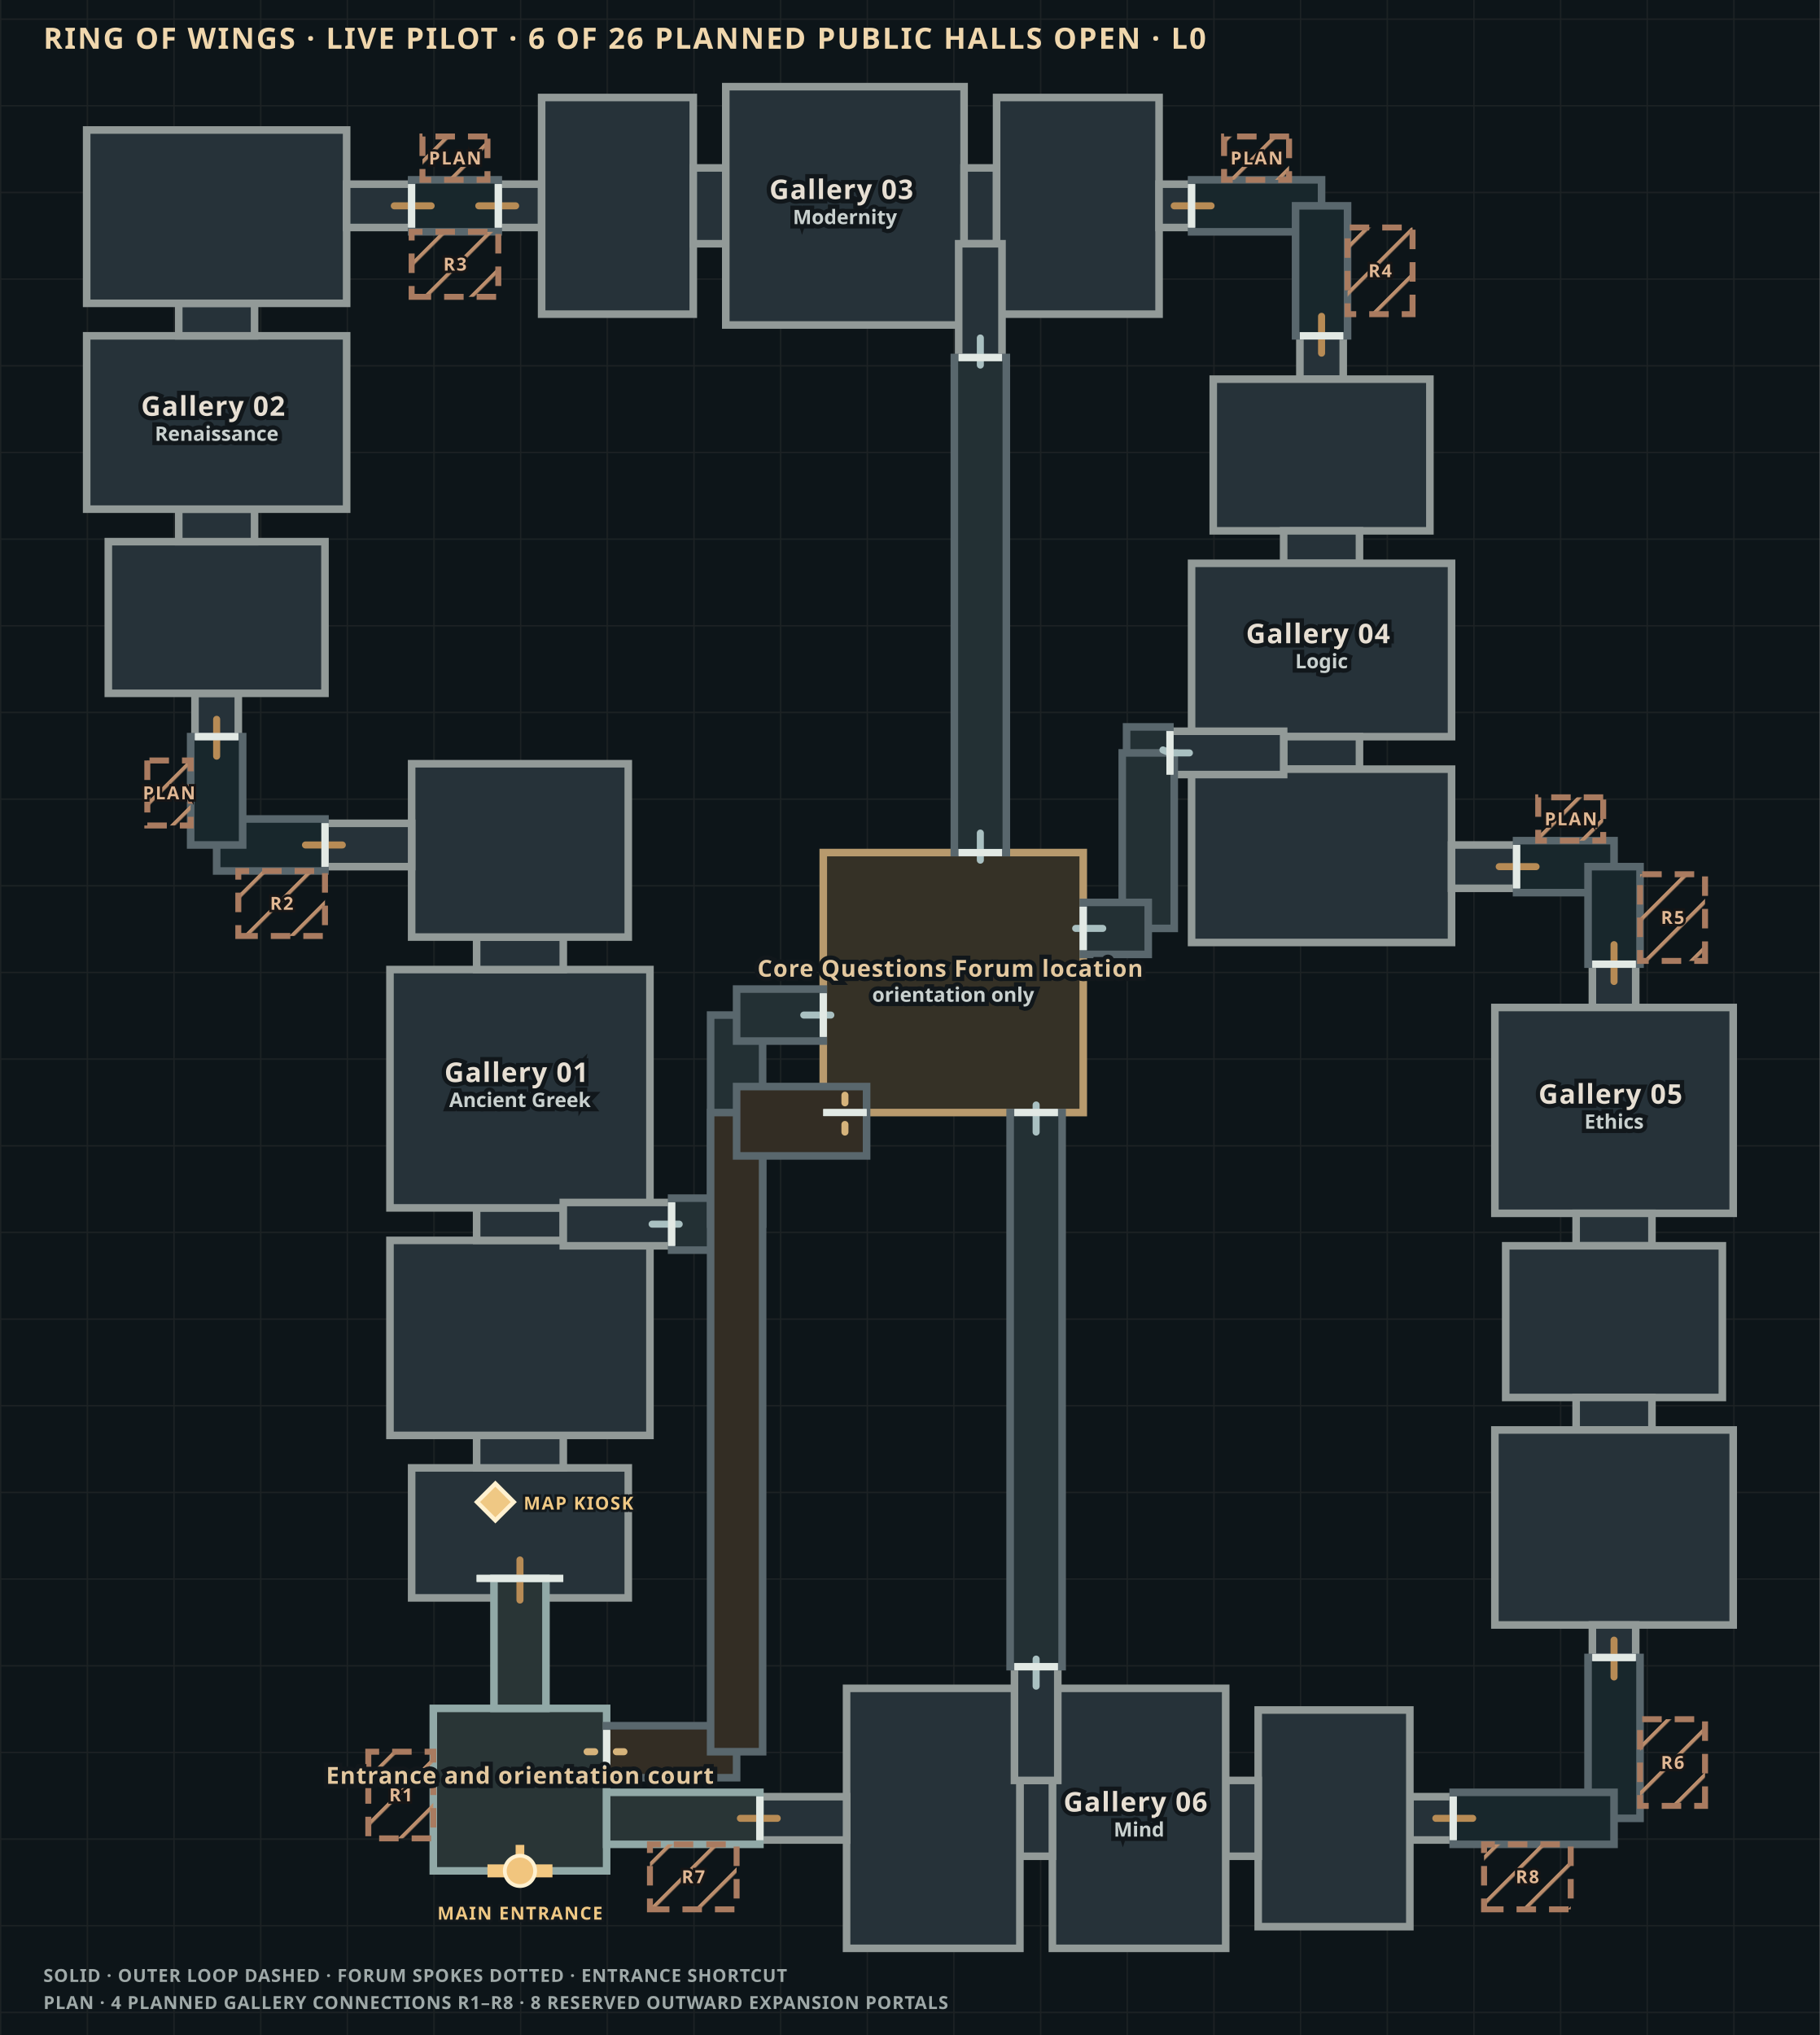
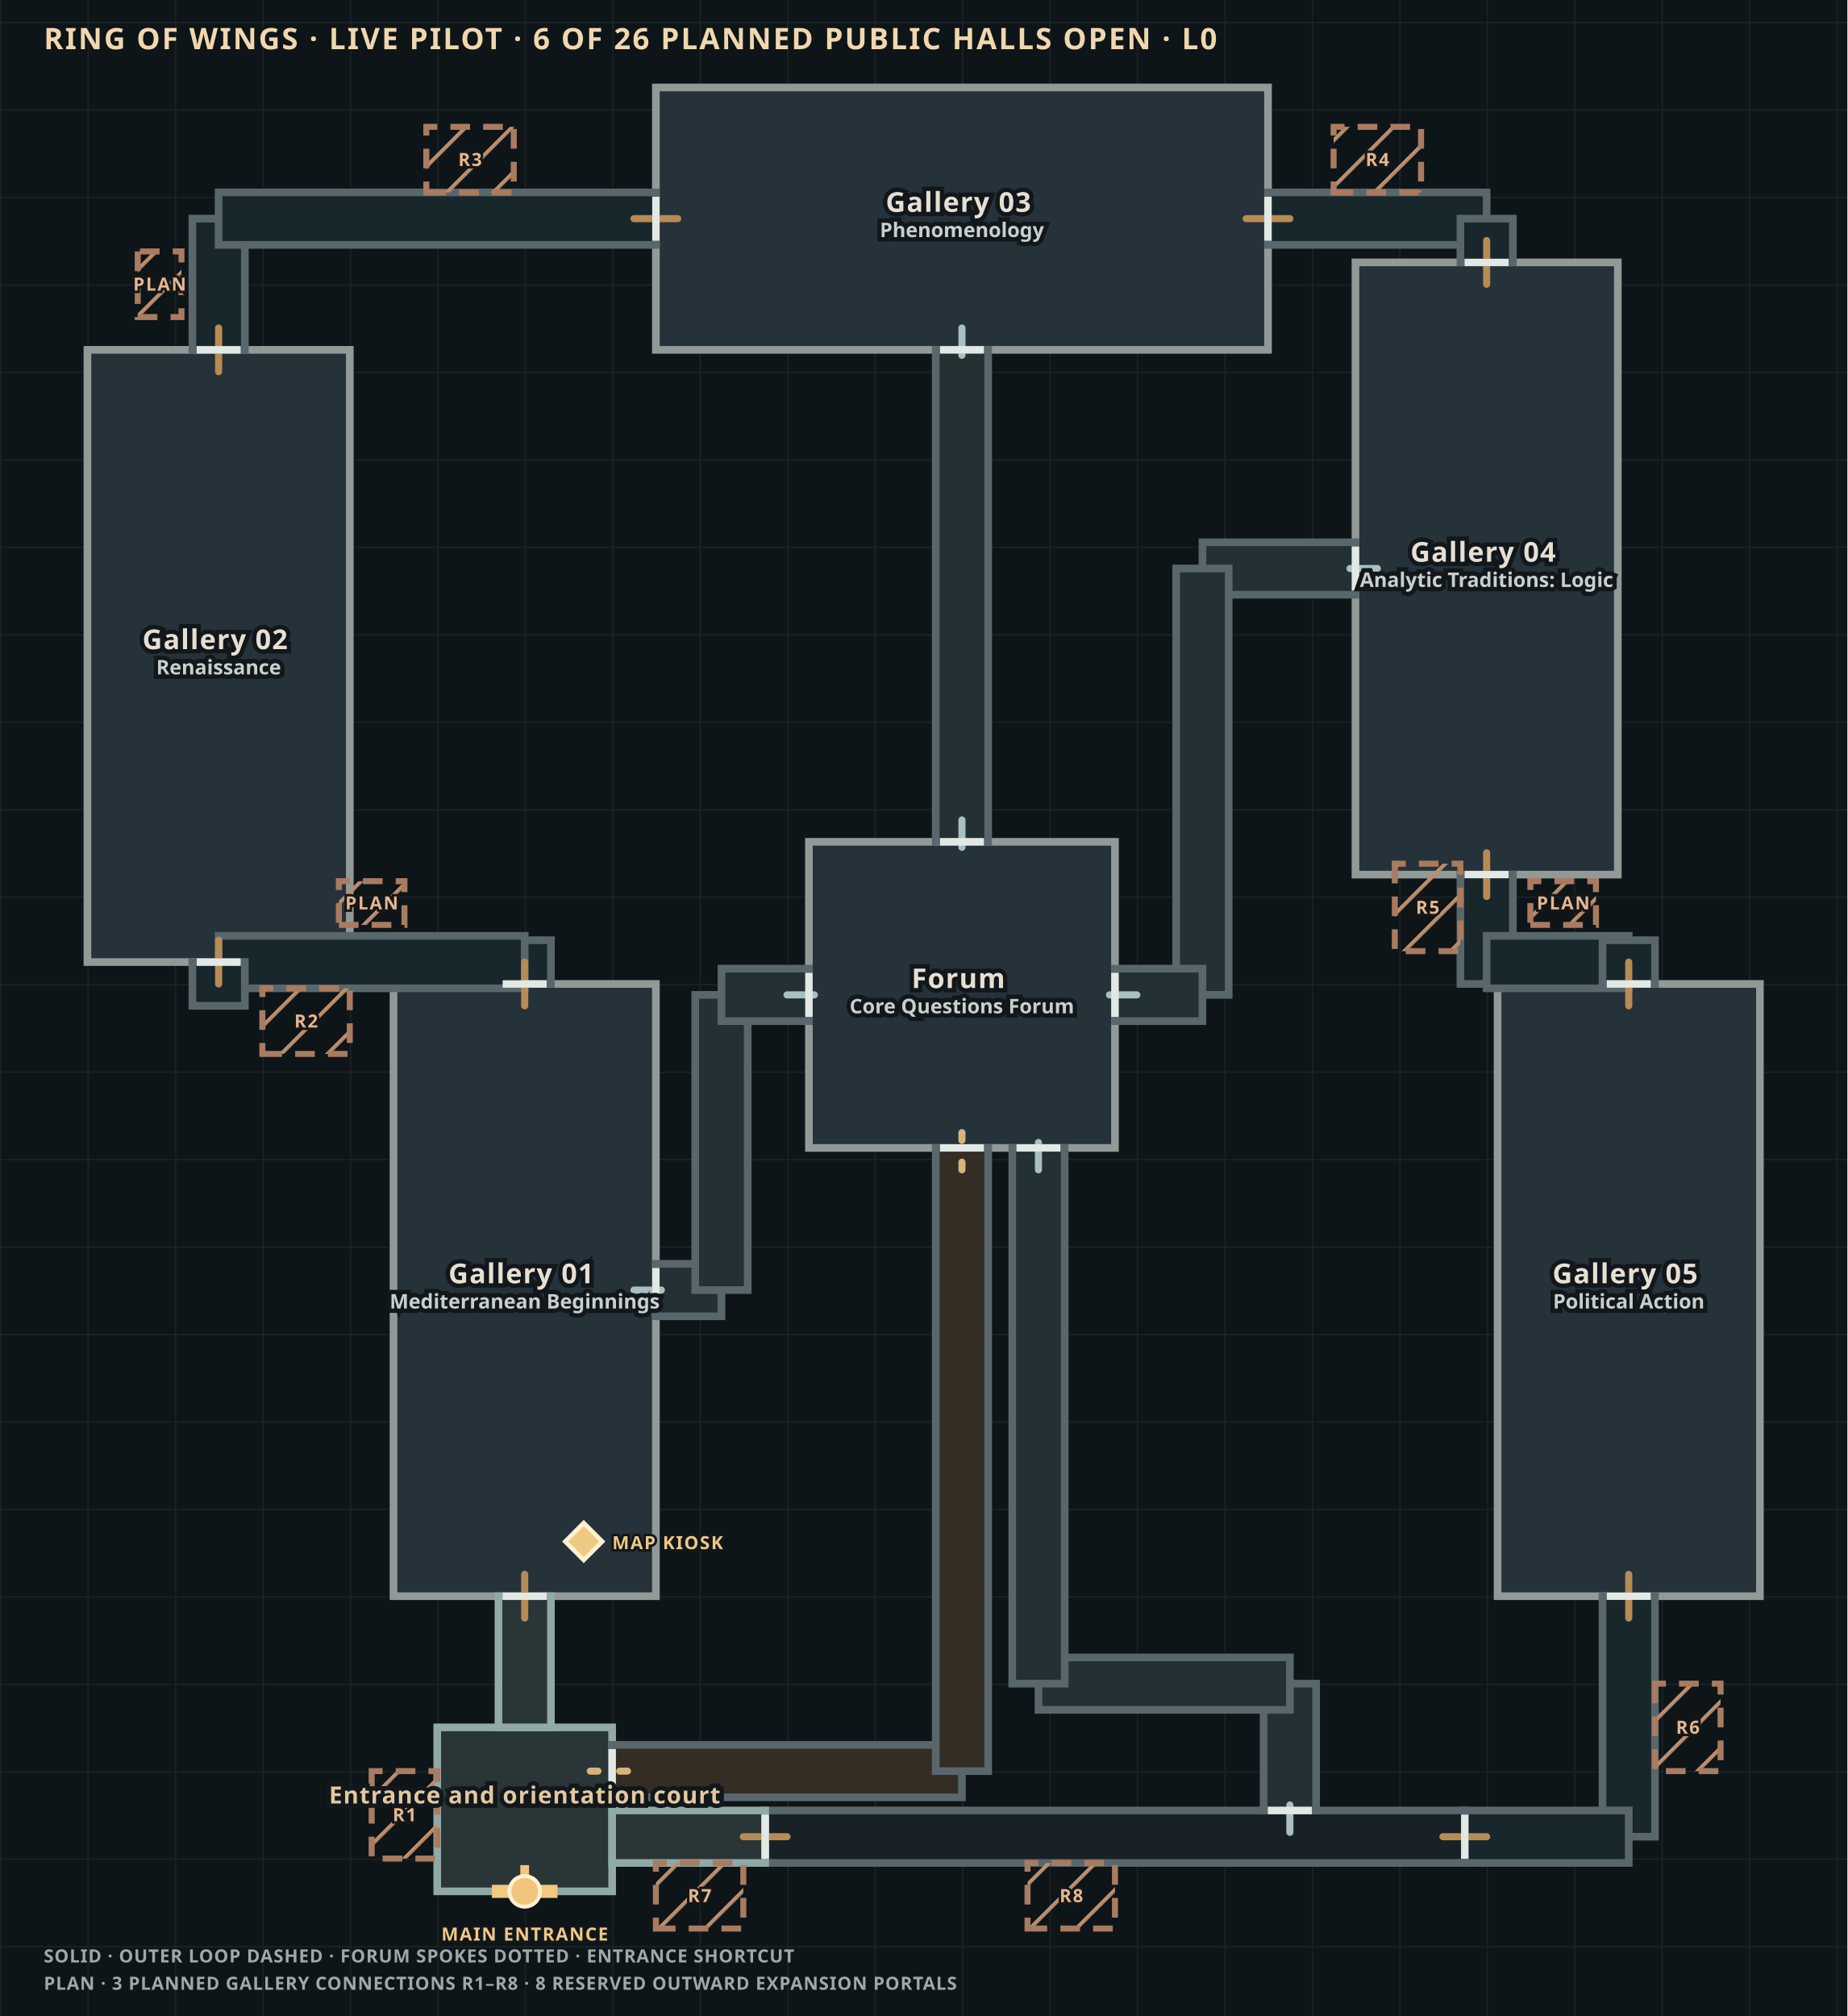
- <svg xmlns="http://www.w3.org/2000/svg" viewBox="-48 -145.7 168 187.85" role="img" aria-labelledby="title description">
+ <svg xmlns="http://www.w3.org/2000/svg" viewBox="-48 -146 169 184.4" role="img" aria-labelledby="title description">
  <defs>
    <pattern id="future-hatch" width="3" height="3" patternUnits="userSpaceOnUse" patternTransform="rotate(45)">
      <line x1="0" y1="0" x2="0" y2="3" stroke="#b98c6b" stroke-width=".7" />
    </pattern>
    <style>
      .background{fill:#0d1519}.grid{stroke:#d7c4a3;stroke-opacity:.08;stroke-width:.25}.node{fill:#172126;stroke:#59676d;stroke-width:.7}.node-hall{fill:#263239;stroke:#929a98}.node-court{fill:#353126;stroke:#b89a6d}.node-entrance{fill:#293536;stroke:#91a9a7}.role-outer-loop-link{fill:#18272c}.role-forum-spoke{fill:#233034}.role-shortcut{fill:#332d24}.edge{fill:none;stroke:#b78b55;stroke-width:.65;stroke-linecap:round;stroke-linejoin:round}.edge-forum-spoke{stroke:#a9c0c1;stroke-dasharray:2.5 2}.edge-shortcut{stroke:#d6b37b;stroke-dasharray:.7 2}.door{stroke:#e2e9e4;stroke-width:.65}.main-door{stroke:#f3c881;stroke-width:1.2}.reservation{fill:url(#future-hatch);stroke:#a97b60;stroke-width:.55;stroke-dasharray:1.8 1.2}.reservation-label{fill:#e1b894;font:700 1.65px system-ui,sans-serif;letter-spacing:.08em;text-anchor:middle;dominant-baseline:middle;paint-order:stroke;stroke:#171515;stroke-width:.45}.label{fill:#e7dfd3;font:700 2.5px system-ui,sans-serif;letter-spacing:.04em;text-anchor:middle;paint-order:stroke;stroke:#11171b;stroke-width:.8}.label-detail{fill:#c8d0ce;font-size:1.85px;letter-spacing:0}.label-court,.label-entrance{fill:#e3c89f;font-size:2.15px}.title{fill:#f0d7ad;font:700 2.7px system-ui,sans-serif;letter-spacing:.06em}.caption{fill:#9fa9a8;font:600 1.65px system-ui,sans-serif;letter-spacing:.04em}.entrance-line{stroke:#f1c57e;stroke-width:.8}.entrance-dot{fill:#f1c57e;stroke:#fff1d0;stroke-width:.35}.kiosk{fill:#efc884;stroke:#fff1d0;stroke-width:.4}.marker-label{fill:#efc884;font:700 1.65px system-ui,sans-serif;letter-spacing:.07em;paint-order:stroke;stroke:#11171b;stroke-width:.45}
    </style>
    <pattern id="minor-grid" width="8" height="8" patternUnits="userSpaceOnUse">
      <path class="grid" d="M 8 0 L 0 0 0 8" fill="none" />
    </pattern>
  </defs>
-   <rect class="background" x="-48" y="-145.7" width="168" height="187.85" />
-   <rect fill="url(#minor-grid)" x="-48" y="-145.7" width="168" height="187.85" />
-   <text class="title" x="-44" y="-141.2">RING OF WINGS · LIVE PILOT · 6 OF 26 PLANNED PUBLIC HALLS OPEN · L0</text>
+   <rect class="background" x="-48" y="-146" width="169" height="184.4" />
+   <rect fill="url(#minor-grid)" x="-48" y="-146" width="169" height="184.4" />
+   <text class="title" x="-44" y="-141.5">RING OF WINGS · LIVE PILOT · 6 OF 26 PLANNED PUBLIC HALLS OPEN · L0</text>
  <g aria-label="Physical footprints">
-     <polygon class="node node-hall role-public-entrance" data-node="hall:ancient-greek" points="10,-10.2 -10,-10.2 -10,1.8 10,1.8" />
-     <polygon class="node node-hall role-public-entrance" data-node="hall:ancient-greek" points="4,-13.2 -4,-13.2 -4,-10.2 4,-10.2" />
-     <polygon class="node node-hall role-public-entrance" data-node="hall:ancient-greek" points="12,-31.2 -12,-31.2 -12,-13.2 12,-13.2" />
-     <polygon class="node node-hall role-public-entrance" data-node="hall:ancient-greek" points="4,-34.2 -4,-34.2 -4,-31.2 4,-31.2" />
-     <polygon class="node node-hall role-public-entrance" data-node="hall:ancient-greek" points="12,-56.2 -12,-56.2 -12,-34.2 12,-34.2" />
-     <polygon class="node node-hall role-public-entrance" data-node="hall:ancient-greek" points="4,-59.2 -4,-59.2 -4,-56.2 4,-56.2" />
-     <polygon class="node node-hall role-public-entrance" data-node="hall:ancient-greek" points="10,-75.2 -10,-75.2 -10,-59.2 10,-59.2" />
-     <polygon class="node node-hall role-public-entrance" data-node="hall:ancient-greek" points="-10,-69.7 -18,-69.7 -18,-65.7 -10,-65.7" />
-     <polygon class="node node-hall role-public-entrance" data-node="hall:ancient-greek" points="14,-34.7 4,-34.7 4,-30.7 14,-30.7" />
-     <polygon class="node node-hall role-outer-shell" data-node="hall:renaissance-reason-revolution" points="-26,-81.7 -30,-81.7 -30,-77.7 -26,-77.7" />
-     <polygon class="node node-hall role-outer-shell" data-node="hall:renaissance-reason-revolution" points="-18,-95.7 -38,-95.7 -38,-81.7 -18,-81.7" />
-     <polygon class="node node-hall role-outer-shell" data-node="hall:renaissance-reason-revolution" points="-24.5,-98.7 -31.5,-98.7 -31.5,-95.7 -24.5,-95.7" />
-     <polygon class="node node-hall role-outer-shell" data-node="hall:renaissance-reason-revolution" points="-16,-114.7 -40,-114.7 -40,-98.7 -16,-98.7" />
-     <polygon class="node node-hall role-outer-shell" data-node="hall:renaissance-reason-revolution" points="-24.5,-117.7 -31.5,-117.7 -31.5,-114.7 -24.5,-114.7" />
-     <polygon class="node node-hall role-outer-shell" data-node="hall:renaissance-reason-revolution" points="-16,-133.7 -40,-133.7 -40,-117.7 -16,-117.7" />
-     <polygon class="node node-hall role-outer-shell" data-node="hall:renaissance-reason-revolution" points="-10,-128.7 -16,-128.7 -16,-124.7 -10,-124.7" />
-     <polygon class="node node-hall role-outer-shell" data-node="hall:modernity-freedom-critique" points="2,-124.7 2,-128.7 -2,-128.7 -2,-124.7" />
-     <polygon class="node node-hall role-outer-shell" data-node="hall:modernity-freedom-critique" points="16,-116.7 16,-136.7 2,-136.7 2,-116.7" />
-     <polygon class="node node-hall role-outer-shell" data-node="hall:modernity-freedom-critique" points="19,-123.2 19,-130.2 16,-130.2 16,-123.2" />
-     <polygon class="node node-hall role-outer-shell" data-node="hall:modernity-freedom-critique" points="41,-115.7 41,-137.7 19,-137.7 19,-115.7" />
-     <polygon class="node node-hall role-outer-shell" data-node="hall:modernity-freedom-critique" points="44,-123.2 44,-130.2 41,-130.2 41,-123.2" />
-     <polygon class="node node-hall role-outer-shell" data-node="hall:modernity-freedom-critique" points="59,-116.7 59,-136.7 44,-136.7 44,-116.7" />
-     <polygon class="node node-hall role-outer-shell" data-node="hall:modernity-freedom-critique" points="62,-124.7 62,-128.7 59,-128.7 59,-124.7" />
-     <polygon class="node node-hall role-outer-shell" data-node="hall:modernity-freedom-critique" points="44.5,-112.7 44.5,-123.2 40.5,-123.2 40.5,-112.7" />
-     <polygon class="node node-hall role-outer-shell" data-node="hall:logic-language-science" points="72,-110.7 76,-110.7 76,-114.7 72,-114.7" />
-     <polygon class="node node-hall role-outer-shell" data-node="hall:logic-language-science" points="64,-96.7 84,-96.7 84,-110.7 64,-110.7" />
-     <polygon class="node node-hall role-outer-shell" data-node="hall:logic-language-science" points="70.5,-93.7 77.5,-93.7 77.5,-96.7 70.5,-96.7" />
-     <polygon class="node node-hall role-outer-shell" data-node="hall:logic-language-science" points="62,-77.7 86,-77.7 86,-93.7 62,-93.7" />
-     <polygon class="node node-hall role-outer-shell" data-node="hall:logic-language-science" points="70.5,-74.7 77.5,-74.7 77.5,-77.7 70.5,-77.7" />
-     <polygon class="node node-hall role-outer-shell" data-node="hall:logic-language-science" points="62,-58.7 86,-58.7 86,-74.7 62,-74.7" />
-     <polygon class="node node-hall role-outer-shell" data-node="hall:logic-language-science" points="86,-63.7 92,-63.7 92,-67.7 86,-67.7" />
-     <polygon class="node node-hall role-outer-shell" data-node="hall:logic-language-science" points="60,-74.2 70.5,-74.2 70.5,-78.2 60,-78.2" />
-     <polygon class="node node-hall role-outer-shell" data-node="hall:ethics-justice-political-life" points="99,-52.7 103,-52.7 103,-56.7 99,-56.7" />
-     <polygon class="node node-hall role-outer-shell" data-node="hall:ethics-justice-political-life" points="90,-33.7 112,-33.7 112,-52.7 90,-52.7" />
-     <polygon class="node node-hall role-outer-shell" data-node="hall:ethics-justice-political-life" points="97.5,-30.7 104.5,-30.7 104.5,-33.7 97.5,-33.7" />
-     <polygon class="node node-hall role-outer-shell" data-node="hall:ethics-justice-political-life" points="91,-16.7 111,-16.7 111,-30.7 91,-30.7" />
-     <polygon class="node node-hall role-outer-shell" data-node="hall:ethics-justice-political-life" points="97.5,-13.7 104.5,-13.7 104.5,-16.7 97.5,-16.7" />
-     <polygon class="node node-hall role-outer-shell" data-node="hall:ethics-justice-political-life" points="90,4.3 112,4.3 112,-13.7 90,-13.7" />
-     <polygon class="node node-hall role-outer-shell" data-node="hall:ethics-justice-political-life" points="99,7.3 103,7.3 103,4.3 99,4.3" />
-     <polygon class="node node-hall role-outer-shell" data-node="hall:mind-consciousness-self" points="82.15,20.15 82.15,24.15 86.15,24.15 86.15,20.15" />
-     <polygon class="node node-hall role-outer-shell" data-node="hall:mind-consciousness-self" points="68.15,12.15 68.15,32.15 82.15,32.15 82.15,12.15" />
-     <polygon class="node node-hall role-outer-shell" data-node="hall:mind-consciousness-self" points="65.15,18.65 65.15,25.65 68.15,25.65 68.15,18.65" />
-     <polygon class="node node-hall role-outer-shell" data-node="hall:mind-consciousness-self" points="49.15,10.15 49.15,34.15 65.15,34.15 65.15,10.15" />
-     <polygon class="node node-hall role-outer-shell" data-node="hall:mind-consciousness-self" points="46.15,18.65 46.15,25.65 49.15,25.65 49.15,18.65" />
-     <polygon class="node node-hall role-outer-shell" data-node="hall:mind-consciousness-self" points="30.15,10.15 30.15,34.15 46.15,34.15 46.15,10.15" />
-     <polygon class="node node-hall role-outer-shell" data-node="hall:mind-consciousness-self" points="45.65,8.15 45.65,18.65 49.65,18.65 49.65,8.15" />
-     <polygon class="node node-hall role-outer-shell" data-node="hall:mind-consciousness-self" points="22.15,20.15 22.15,24.15 30.15,24.15 30.15,20.15" />
-     <polygon class="node node-corridor role-outer-loop-link" data-node="corridor:outer-01-ancient-renaissance" points="-28,-65.3 -18,-65.3 -18,-70.1 -28,-70.1" />
-     <polygon class="node node-corridor role-outer-loop-link" data-node="corridor:outer-01-ancient-renaissance" points="-30.4,-67.7 -25.6,-67.7 -25.6,-77.7 -30.4,-77.7" />
-     <polygon class="node node-corridor role-outer-loop-link" data-node="corridor:outer-02-renaissance-modernity" points="-10,-124.3 -2,-124.3 -2,-129.1 -10,-129.1" />
-     <polygon class="node node-corridor role-outer-loop-link" data-node="corridor:outer-03-modernity-logic" points="62,-124.3 74,-124.3 74,-129.1 62,-129.1" />
-     <polygon class="node node-corridor role-outer-loop-link" data-node="corridor:outer-03-modernity-logic" points="71.6,-114.7 76.4,-114.7 76.4,-126.7 71.6,-126.7" />
-     <polygon class="node node-corridor role-outer-loop-link" data-node="corridor:outer-04-logic-ethics" points="92,-63.3 101,-63.3 101,-68.1 92,-68.1" />
-     <polygon class="node node-corridor role-outer-loop-link" data-node="corridor:outer-04-logic-ethics" points="98.6,-56.7 103.4,-56.7 103.4,-65.7 98.6,-65.7" />
-     <polygon class="node node-corridor role-outer-loop-link" data-node="corridor:outer-05-ethics-mind" points="98.6,22.15 103.4,22.15 103.4,7.3 98.6,7.3" />
-     <polygon class="node node-corridor role-outer-loop-link" data-node="corridor:outer-05-ethics-mind" points="86.15,24.55 101,24.55 101,19.75 86.15,19.75" />
+     <polygon class="node node-hall role-outer-hall" data-node="hall:mediterranean-beginnings-classical" points="-12,0 12,0 12,-56 -12,-56" />
+     <polygon class="node node-hall role-outer-hall" data-node="hall:renaissance-humanism-new-method" points="-40,-58 -16,-58 -16,-114 -40,-114" />
+     <polygon class="node node-hall role-outer-hall" data-node="hall:phenomenology-existence-embodiment" points="68,-114 68,-138 12,-138 12,-114" />
+     <polygon class="node node-hall role-outer-hall" data-node="hall:analytic-traditions" points="100,-122 76,-122 76,-66 100,-66" />
+     <polygon class="node node-hall role-outer-hall" data-node="hall:justice-democratic-reason" points="113,-56 89,-56 89,0 113,0" />
+     <polygon class="node node-hall role-forum-hall" data-node="place:core-questions-forum" points="26,-41 54,-41 54,-69 26,-69" />
+     <polygon class="node node-corridor role-outer-loop-link" data-node="corridor:outer-01-mediterranean-renaissance" points="-2.4,-56 2.4,-56 2.4,-60 -2.4,-60" />
+     <polygon class="node node-corridor role-outer-loop-link" data-node="corridor:outer-01-mediterranean-renaissance" points="-28,-55.6 0,-55.6 0,-60.4 -28,-60.4" />
+     <polygon class="node node-corridor role-outer-loop-link" data-node="corridor:outer-01-mediterranean-renaissance" points="-30.4,-54 -25.6,-54 -25.6,-58 -30.4,-58" />
+     <polygon class="node node-corridor role-outer-loop-link" data-node="corridor:outer-02-renaissance-phenomenology" points="-30.4,-114 -25.6,-114 -25.6,-126 -30.4,-126" />
+     <polygon class="node node-corridor role-outer-loop-link" data-node="corridor:outer-02-renaissance-phenomenology" points="-28,-123.6 12,-123.6 12,-128.4 -28,-128.4" />
+     <polygon class="node node-corridor role-outer-loop-link" data-node="corridor:outer-03-phenomenology-analytic" points="68,-123.6 88,-123.6 88,-128.4 68,-128.4" />
+     <polygon class="node node-corridor role-outer-loop-link" data-node="corridor:outer-03-phenomenology-analytic" points="85.6,-122 90.4,-122 90.4,-126 85.6,-126" />
+     <polygon class="node node-corridor role-outer-loop-link" data-node="corridor:outer-04-analytic-justice" points="85.6,-56 90.4,-56 90.4,-66 85.6,-66" />
+     <polygon class="node node-corridor role-outer-loop-link" data-node="corridor:outer-04-analytic-justice" points="88,-55.6 101,-55.6 101,-60.4 88,-60.4" />
+     <polygon class="node node-corridor role-outer-loop-link" data-node="corridor:outer-04-analytic-justice" points="98.6,-56 103.4,-56 103.4,-60 98.6,-60" />
+     <polygon class="node node-corridor role-outer-loop-link" data-node="corridor:outer-05-justice-return" points="98.6,22 103.4,22 103.4,0 98.6,0" />
+     <polygon class="node node-corridor role-outer-loop-link" data-node="corridor:outer-05-justice-return" points="86,24.4 101,24.4 101,19.6 86,19.6" />
+     <polygon class="node node-corridor role-south-return-sleeve" data-node="place:south-return-sleeve" points="22,24.4 86,24.4 86,19.6 22,19.6" />
    <polygon class="node node-entrance role-public-entrance" data-node="place:entrance-orientation" points="-8,27 8,27 8,12 -8,12" />
-     <polygon class="node node-entrance role-public-entrance" data-node="place:entrance-orientation" points="8,24.55 22.15,24.55 22.15,19.75 8,19.75" />
+     <polygon class="node node-entrance role-public-entrance" data-node="place:entrance-orientation" points="8,24.4 22,24.4 22,19.6 8,19.6" />
    <polygon class="node node-entrance role-public-entrance" data-node="place:entrance-orientation" points="-2.4,12 2.4,12 2.4,0 -2.4,0" />
-     <polygon class="node node-court role-forum-location" data-node="place:forum-circulation-court" points="28,-43 52,-43 52,-67 28,-67" />
-     <polygon class="node node-corridor role-forum-spoke" data-node="corridor:spoke-west" points="14,-30.3 20,-30.3 20,-35.1 14,-35.1" />
-     <polygon class="node node-corridor role-forum-spoke" data-node="corridor:spoke-west" points="17.6,-32.7 22.4,-32.7 22.4,-52 17.6,-52" />
-     <polygon class="node node-corridor role-forum-spoke" data-node="corridor:spoke-west" points="20,-49.6 28,-49.6 28,-54.4 20,-54.4" />
-     <polygon class="node node-corridor role-forum-spoke" data-node="corridor:spoke-north" points="40.1,-67 44.9,-67 44.9,-112.7 40.1,-112.7" />
-     <polygon class="node node-corridor role-forum-spoke" data-node="corridor:spoke-east" points="56,-73.8 60,-73.8 60,-78.6 56,-78.6" />
-     <polygon class="node node-corridor role-forum-spoke" data-node="corridor:spoke-east" points="55.6,-60 60.4,-60 60.4,-76.2 55.6,-76.2" />
-     <polygon class="node node-corridor role-forum-spoke" data-node="corridor:spoke-east" points="52,-57.6 58,-57.6 58,-62.4 52,-62.4" />
-     <polygon class="node node-corridor role-forum-spoke" data-node="corridor:spoke-south" points="45.25,8.15 50.05,8.15 50.05,-43 45.25,-43" />
-     <polygon class="node node-corridor role-shortcut" data-node="corridor:entrance-forum-shortcut" points="8,18.4 20,18.4 20,13.6 8,13.6" />
-     <polygon class="node node-corridor role-shortcut" data-node="corridor:entrance-forum-shortcut" points="17.6,16 22.4,16 22.4,-43 17.6,-43" />
-     <polygon class="node node-corridor role-shortcut" data-node="corridor:entrance-forum-shortcut" points="20,-39 32,-39 32,-45.4 20,-45.4" />
+     <polygon class="node node-corridor role-forum-spoke" data-node="corridor:spoke-west" points="12,-25.6 18,-25.6 18,-30.4 12,-30.4" />
+     <polygon class="node node-corridor role-forum-spoke" data-node="corridor:spoke-west" points="15.6,-28 20.4,-28 20.4,-55 15.6,-55" />
+     <polygon class="node node-corridor role-forum-spoke" data-node="corridor:spoke-west" points="18,-52.6 26,-52.6 26,-57.4 18,-57.4" />
+     <polygon class="node node-corridor role-forum-spoke" data-node="corridor:spoke-north" points="37.6,-69 42.4,-69 42.4,-114 37.6,-114" />
+     <polygon class="node node-corridor role-forum-spoke" data-node="corridor:spoke-east" points="62,-91.6 76,-91.6 76,-96.4 62,-96.4" />
+     <polygon class="node node-corridor role-forum-spoke" data-node="corridor:spoke-east" points="59.6,-55 64.4,-55 64.4,-94 59.6,-94" />
+     <polygon class="node node-corridor role-forum-spoke" data-node="corridor:spoke-east" points="54,-52.6 62,-52.6 62,-57.4 54,-57.4" />
+     <polygon class="node node-corridor role-forum-spoke" data-node="corridor:spoke-south" points="67.6,19.6 72.4,19.6 72.4,8 67.6,8" />
+     <polygon class="node node-corridor role-forum-spoke" data-node="corridor:spoke-south" points="47,10.4 70,10.4 70,5.6 47,5.6" />
+     <polygon class="node node-corridor role-forum-spoke" data-node="corridor:spoke-south" points="44.6,8 49.4,8 49.4,-41 44.6,-41" />
+     <polygon class="node node-corridor role-shortcut" data-node="corridor:entrance-forum-shortcut" points="8,18.4 40,18.4 40,13.6 8,13.6" />
+     <polygon class="node node-corridor role-shortcut" data-node="corridor:entrance-forum-shortcut" points="37.6,16 42.4,16 42.4,-41 37.6,-41" />
  </g>
  <g aria-label="Walkable connections">
-     <polyline class="edge edge-outer-loop" data-connection="conn:ancient-outer-01" points="-16.4,-67.7 -18,-67.7 -19.8,-67.7" />
-     <polyline class="edge edge-outer-loop" data-connection="conn:outer-01-renaissance" points="-28,-75.9 -28,-77.7 -28,-79.3" />
-     <polyline class="edge edge-outer-loop" data-connection="conn:renaissance-outer-02" points="-11.6,-126.7 -10,-126.7 -8.2,-126.7" />
-     <polyline class="edge edge-outer-loop" data-connection="conn:outer-02-modernity" points="-3.8,-126.7 -2,-126.7 -0.4,-126.7" />
-     <polyline class="edge edge-outer-loop" data-connection="conn:modernity-outer-03" points="60.4,-126.7 62,-126.7 63.8,-126.7" />
-     <polyline class="edge edge-outer-loop" data-connection="conn:outer-03-logic" points="74,-116.5 74,-114.7 74,-113.1" />
-     <polyline class="edge edge-outer-loop" data-connection="conn:logic-outer-04" points="90.4,-65.7 92,-65.7 93.8,-65.7" />
-     <polyline class="edge edge-outer-loop" data-connection="conn:outer-04-ethics" points="101,-58.5 101,-56.7 101,-55.1" />
-     <polyline class="edge edge-outer-loop" data-connection="conn:ethics-outer-05" points="101,5.7 101,7.3 101,9.1" />
-     <polyline class="edge edge-outer-loop" data-connection="conn:outer-05-mind" points="87.95,22.15 86.15,22.15 84.55,22.15" />
-     <polyline class="edge edge-outer-loop" data-connection="conn:mind-entrance" points="23.75,22.15 22.15,22.15 20.35,22.15" />
-     <polyline class="edge edge-outer-loop" data-connection="conn:entrance-ancient" points="0,2 0,0 0,-1.7" />
-     <polyline class="edge edge-forum-spoke" data-connection="conn:ancient-spoke-west" points="12.2,-32.7 14,-32.7 15.8,-32.7" />
-     <polyline class="edge edge-forum-spoke" data-connection="conn:spoke-west-court" points="26.2,-52 28,-52 30,-52" />
-     <polyline class="edge edge-forum-spoke" data-connection="conn:modernity-spoke-north" points="42.5,-114.5 42.5,-112.7 42.5,-110.9" />
-     <polyline class="edge edge-forum-spoke" data-connection="conn:spoke-north-court" points="42.5,-68.8 42.5,-67 42.5,-65" />
-     <polyline class="edge edge-forum-spoke" data-connection="conn:logic-spoke-east" points="61.8,-76.2 60,-76.2 58.6,-76.8" />
-     <polyline class="edge edge-forum-spoke" data-connection="conn:spoke-east-court" points="53.8,-60 52,-60 50,-60" />
-     <polyline class="edge edge-forum-spoke" data-connection="conn:mind-spoke-south" points="47.65,9.95 47.65,8.15 47.65,6.35" />
-     <polyline class="edge edge-forum-spoke" data-connection="conn:spoke-south-court" points="47.65,-41.2 47.65,-43 47.65,-45" />
-     <polyline class="edge edge-shortcut" data-connection="conn:entrance-shortcut" points="6.2,16 8,16 9.8,16" />
-     <polyline class="edge edge-shortcut" data-connection="conn:shortcut-court" points="30,-41.2 30,-43 30,-45" />
+     <polyline class="edge edge-outer-loop" data-connection="conn:entrance-mediterranean" points="0,2 0,0 0,-2" />
+     <polyline class="edge edge-outer-loop" data-connection="conn:mediterranean-outer-01" points="0,-54 0,-56 0,-58" />
+     <polyline class="edge edge-outer-loop" data-connection="conn:outer-01-renaissance" points="-28,-56 -28,-58 -28,-60" />
+     <polyline class="edge edge-outer-loop" data-connection="conn:renaissance-outer-02" points="-28,-112 -28,-114 -28,-116" />
+     <polyline class="edge edge-outer-loop" data-connection="conn:outer-02-phenomenology" points="10,-126 12,-126 14,-126" />
+     <polyline class="edge edge-outer-loop" data-connection="conn:phenomenology-outer-03" points="66,-126 68,-126 70,-126" />
+     <polyline class="edge edge-outer-loop" data-connection="conn:outer-03-analytic" points="88,-124 88,-122 88,-120" />
+     <polyline class="edge edge-outer-loop" data-connection="conn:analytic-outer-04" points="88,-68 88,-66 88,-64" />
+     <polyline class="edge edge-outer-loop" data-connection="conn:outer-04-justice" points="101,-58 101,-56 101,-54" />
+     <polyline class="edge edge-outer-loop" data-connection="conn:justice-outer-05" points="101,-2 101,0 101,2" />
+     <polyline class="edge edge-outer-loop" data-connection="conn:outer-05-return" points="88,22 86,22 84,22" />
+     <polyline class="edge edge-outer-loop" data-connection="conn:return-entrance" points="24,22 22,22 20,22" />
+     <polyline class="edge edge-forum-spoke" data-connection="conn:mediterranean-spoke-west" points="10,-28 12,-28 14,-28" />
+     <polyline class="edge edge-forum-spoke" data-connection="conn:spoke-west-forum" points="24,-55 26,-55 28,-55" />
+     <polyline class="edge edge-forum-spoke" data-connection="conn:phenomenology-spoke-north" points="40,-116 40,-114 40,-112" />
+     <polyline class="edge edge-forum-spoke" data-connection="conn:spoke-north-forum" points="40,-71 40,-69 40,-67" />
+     <polyline class="edge edge-forum-spoke" data-connection="conn:analytic-spoke-east" points="78,-94 76,-94 74,-94" />
+     <polyline class="edge edge-forum-spoke" data-connection="conn:spoke-east-forum" points="56,-55 54,-55 52,-55" />
+     <polyline class="edge edge-forum-spoke" data-connection="conn:return-spoke-south" points="70,21.6 70,19.6 70,17.6" />
+     <polyline class="edge edge-forum-spoke" data-connection="conn:spoke-south-forum" points="47,-39 47,-41 47,-43" />
+     <polyline class="edge edge-shortcut" data-connection="conn:entrance-shortcut" points="6,16 8,16 10,16" />
+     <polyline class="edge edge-shortcut" data-connection="conn:shortcut-forum" points="40,-39 40,-41 40,-43" />
  </g>
  <g aria-label="Active doorways">
-     <line class="door" x1="4" y1="0" x2="-4" y2="0" />
-     <line class="door" x1="-18" y1="-65.7" x2="-18" y2="-69.7" />
-     <line class="door" x1="14" y1="-34.7" x2="14" y2="-30.7" />
-     <line class="door" x1="-26" y1="-77.7" x2="-30" y2="-77.7" />
-     <line class="door" x1="-10" y1="-128.7" x2="-10" y2="-124.7" />
-     <line class="door" x1="-2" y1="-124.7" x2="-2" y2="-128.7" />
-     <line class="door" x1="62" y1="-128.7" x2="62" y2="-124.7" />
-     <line class="door" x1="44.5" y1="-112.7" x2="40.5" y2="-112.7" />
-     <line class="door" x1="72" y1="-114.7" x2="76" y2="-114.7" />
-     <line class="door" x1="92" y1="-67.7" x2="92" y2="-63.7" />
-     <line class="door" x1="60" y1="-74.2" x2="60" y2="-78.2" />
-     <line class="door" x1="99" y1="-56.7" x2="103" y2="-56.7" />
-     <line class="door" x1="103" y1="7.3" x2="99" y2="7.3" />
-     <line class="door" x1="86.15" y1="20.15" x2="86.15" y2="24.15" />
-     <line class="door" x1="22.15" y1="24.15" x2="22.15" y2="20.15" />
-     <line class="door" x1="45.65" y1="8.15" x2="49.65" y2="8.15" />
-     <line class="door" x1="-18" y1="-69.7" x2="-18" y2="-65.7" />
-     <line class="door" x1="-30" y1="-77.7" x2="-26" y2="-77.7" />
-     <line class="door" x1="-10" y1="-124.7" x2="-10" y2="-128.7" />
-     <line class="door" x1="-2" y1="-128.7" x2="-2" y2="-124.7" />
-     <line class="door" x1="62" y1="-124.7" x2="62" y2="-128.7" />
-     <line class="door" x1="76" y1="-114.7" x2="72" y2="-114.7" />
-     <line class="door" x1="92" y1="-63.7" x2="92" y2="-67.7" />
-     <line class="door" x1="103" y1="-56.7" x2="99" y2="-56.7" />
-     <line class="door" x1="99" y1="7.3" x2="103" y2="7.3" />
-     <line class="door" x1="86.15" y1="24.15" x2="86.15" y2="20.15" />
-     <line class="door" x1="22.15" y1="20.15" x2="22.15" y2="24.15" />
-     <line class="door" x1="-4" y1="0" x2="4" y2="0" />
+     <line class="door" x1="2" y1="0" x2="-2" y2="0" />
+     <line class="door" x1="-2" y1="-56" x2="2" y2="-56" />
+     <line class="door" x1="12" y1="-30" x2="12" y2="-26" />
+     <line class="door" x1="-26" y1="-58" x2="-30" y2="-58" />
+     <line class="door" x1="-30" y1="-114" x2="-26" y2="-114" />
+     <line class="door" x1="68" y1="-128" x2="68" y2="-124" />
+     <line class="door" x1="12" y1="-124" x2="12" y2="-128" />
+     <line class="door" x1="42" y1="-114" x2="38" y2="-114" />
+     <line class="door" x1="86" y1="-122" x2="90" y2="-122" />
+     <line class="door" x1="90" y1="-66" x2="86" y2="-66" />
+     <line class="door" x1="76" y1="-92" x2="76" y2="-96" />
+     <line class="door" x1="99" y1="-56" x2="103" y2="-56" />
+     <line class="door" x1="103" y1="0" x2="99" y2="0" />
+     <line class="door" x1="42" y1="-41" x2="38" y2="-41" />
+     <line class="door" x1="38" y1="-69" x2="42" y2="-69" />
+     <line class="door" x1="54" y1="-57" x2="54" y2="-53" />
+     <line class="door" x1="26" y1="-53" x2="26" y2="-57" />
+     <line class="door" x1="49" y1="-41" x2="45" y2="-41" />
+     <line class="door" x1="2" y1="-56" x2="-2" y2="-56" />
+     <line class="door" x1="-30" y1="-58" x2="-26" y2="-58" />
+     <line class="door" x1="-26" y1="-114" x2="-30" y2="-114" />
+     <line class="door" x1="12" y1="-128" x2="12" y2="-124" />
+     <line class="door" x1="68" y1="-124" x2="68" y2="-128" />
+     <line class="door" x1="90" y1="-122" x2="86" y2="-122" />
+     <line class="door" x1="86" y1="-66" x2="90" y2="-66" />
+     <line class="door" x1="103" y1="-56" x2="99" y2="-56" />
+     <line class="door" x1="99" y1="0" x2="103" y2="0" />
+     <line class="door" x1="86" y1="24" x2="86" y2="20" />
+     <line class="door" x1="22" y1="24" x2="22" y2="20" />
+     <line class="door" x1="86" y1="20" x2="86" y2="24" />
+     <line class="door" x1="68" y1="19.6" x2="72" y2="19.6" />
+     <line class="door" x1="22" y1="20" x2="22" y2="24" />
+     <line class="door" x1="-2" y1="0" x2="2" y2="0" />
    <line class="door" x1="8" y1="14" x2="8" y2="18" />
    <line class="door main-door" x1="3" y1="27" x2="-3" y2="27" />
-     <line class="door" x1="28" y1="-50" x2="28" y2="-54" />
-     <line class="door" x1="40.5" y1="-67" x2="44.5" y2="-67" />
-     <line class="door" x1="52" y1="-62" x2="52" y2="-58" />
-     <line class="door" x1="49.65" y1="-43" x2="45.65" y2="-43" />
-     <line class="door" x1="32" y1="-43" x2="28" y2="-43" />
-     <line class="door" x1="14" y1="-30.7" x2="14" y2="-34.7" />
-     <line class="door" x1="28" y1="-54" x2="28" y2="-50" />
-     <line class="door" x1="40.5" y1="-112.7" x2="44.5" y2="-112.7" />
-     <line class="door" x1="44.5" y1="-67" x2="40.5" y2="-67" />
-     <line class="door" x1="60" y1="-78.2" x2="60" y2="-74.2" />
-     <line class="door" x1="52" y1="-58" x2="52" y2="-62" />
-     <line class="door" x1="49.65" y1="8.15" x2="45.65" y2="8.15" />
-     <line class="door" x1="45.65" y1="-43" x2="49.65" y2="-43" />
+     <line class="door" x1="12" y1="-26" x2="12" y2="-30" />
+     <line class="door" x1="26" y1="-57" x2="26" y2="-53" />
+     <line class="door" x1="38" y1="-114" x2="42" y2="-114" />
+     <line class="door" x1="42" y1="-69" x2="38" y2="-69" />
+     <line class="door" x1="76" y1="-96" x2="76" y2="-92" />
+     <line class="door" x1="54" y1="-53" x2="54" y2="-57" />
+     <line class="door" x1="72" y1="19.6" x2="68" y2="19.6" />
+     <line class="door" x1="45" y1="-41" x2="49" y2="-41" />
    <line class="door" x1="8" y1="18" x2="8" y2="14" />
-     <line class="door" x1="28" y1="-43" x2="32" y2="-43" />
-   </g>
-   <g aria-label="4 planned gallery connections and 8 reserved outward expansion portals">
+     <line class="door" x1="38" y1="-41" x2="42" y2="-41" />
+   </g>
+   <g aria-label="3 planned gallery connections and 8 reserved outward expansion portals">
    <g data-reservation="reserve:insert-south-asian">
-       <polygon class="reservation reservation-insertion" points="-34.4,-75.5 -34.4,-69.5 -30.4,-69.5 -30.4,-75.5" />
-       <text class="reservation-label" x="-32.4" y="-72.5">PLAN</text>
-     </g>
-     <g data-reservation="reserve:insert-medieval">
-       <polygon class="reservation reservation-insertion" points="-3,-133.1 -9,-133.1 -9,-129.1 -3,-129.1" />
-       <text class="reservation-label" x="-6" y="-131.1">PLAN</text>
-     </g>
-     <g data-reservation="reserve:insert-analytic">
-       <polygon class="reservation reservation-insertion" points="71,-133.1 65,-133.1 65,-129.1 71,-129.1" />
-       <text class="reservation-label" x="68" y="-131.1">PLAN</text>
+       <polygon class="reservation reservation-insertion" points="-17,-61.4 -11,-61.4 -11,-65.4 -17,-65.4" />
+       <text class="reservation-label" x="-14" y="-63.4">PLAN</text>
+     </g>
+     <g data-reservation="reserve:insert-islamic">
+       <polygon class="reservation reservation-insertion" points="-35.4,-123 -35.4,-117 -31.4,-117 -31.4,-123" />
+       <text class="reservation-label" x="-33.4" y="-120">PLAN</text>
    </g>
    <g data-reservation="reserve:insert-feminist">
-       <polygon class="reservation reservation-insertion" points="100,-72.1 94,-72.1 94,-68.1 100,-68.1" />
-       <text class="reservation-label" x="97" y="-70.1">PLAN</text>
+       <polygon class="reservation reservation-insertion" points="92,-61.4 98,-61.4 98,-65.4 92,-65.4" />
+       <text class="reservation-label" x="95" y="-63.4">PLAN</text>
    </g>
    <g data-reservation="reserve:outward-R1">
      <polygon class="reservation reservation-outward-expansion" points="-14,16 -14,24 -8,24 -8,16" />
      <text class="reservation-label" x="-11" y="20">R1</text>
    </g>
    <g data-reservation="reserve:outward-R2">
-       <polygon class="reservation reservation-outward-expansion" points="-26,-59.3 -18,-59.3 -18,-65.3 -26,-65.3" />
-       <text class="reservation-label" x="-22" y="-62.3">R2</text>
+       <polygon class="reservation reservation-outward-expansion" points="-24,-49.6 -16,-49.6 -16,-55.6 -24,-55.6" />
+       <text class="reservation-label" x="-20" y="-52.6">R2</text>
    </g>
    <g data-reservation="reserve:outward-R3">
-       <polygon class="reservation reservation-outward-expansion" points="-10,-118.3 -2,-118.3 -2,-124.3 -10,-124.3" />
-       <text class="reservation-label" x="-6" y="-121.3">R3</text>
+       <polygon class="reservation reservation-outward-expansion" points="-9,-128.4 -1,-128.4 -1,-134.4 -9,-134.4" />
+       <text class="reservation-label" x="-5" y="-131.4">R3</text>
    </g>
    <g data-reservation="reserve:outward-R4">
-       <polygon class="reservation reservation-outward-expansion" points="82.4,-116.7 82.4,-124.7 76.4,-124.7 76.4,-116.7" />
-       <text class="reservation-label" x="79.4" y="-120.7">R4</text>
+       <polygon class="reservation reservation-outward-expansion" points="74,-128.4 82,-128.4 82,-134.4 74,-134.4" />
+       <text class="reservation-label" x="78" y="-131.4">R4</text>
    </g>
    <g data-reservation="reserve:outward-R5">
-       <polygon class="reservation reservation-outward-expansion" points="109.4,-57 109.4,-65 103.4,-65 103.4,-57" />
-       <text class="reservation-label" x="106.4" y="-61">R5</text>
+       <polygon class="reservation reservation-outward-expansion" points="79.6,-67 79.6,-59 85.6,-59 85.6,-67" />
+       <text class="reservation-label" x="82.6" y="-63">R5</text>
    </g>
    <g data-reservation="reserve:outward-R6">
-       <polygon class="reservation reservation-outward-expansion" points="109.4,21 109.4,13 103.4,13 103.4,21" />
-       <text class="reservation-label" x="106.4" y="17">R6</text>
+       <polygon class="reservation reservation-outward-expansion" points="103.4,8 103.4,16 109.4,16 109.4,8" />
+       <text class="reservation-label" x="106.4" y="12">R6</text>
    </g>
    <g data-reservation="reserve:outward-R7">
-       <polygon class="reservation reservation-outward-expansion" points="12,30.55 20,30.55 20,24.55 12,24.55" />
-       <text class="reservation-label" x="16" y="27.55">R7</text>
+       <polygon class="reservation reservation-outward-expansion" points="12,30.4 20,30.4 20,24.4 12,24.4" />
+       <text class="reservation-label" x="16" y="27.4">R7</text>
    </g>
    <g data-reservation="reserve:outward-R8">
-       <polygon class="reservation reservation-outward-expansion" points="89,30.55 97,30.55 97,24.55 89,24.55" />
-       <text class="reservation-label" x="93" y="27.55">R8</text>
+       <polygon class="reservation reservation-outward-expansion" points="46,30.4 54,30.4 54,24.4 46,24.4" />
+       <text class="reservation-label" x="50" y="27.4">R8</text>
    </g>
  </g>
  <g aria-label="Building labels">
-     <text class="label label-hall" x="0" y="-45.2">
+     <text class="label label-hall" x="0" y="-28">
      <tspan x="0" dy="-.25em">Gallery 01</tspan>
-       <tspan class="label-detail" x="0" dy="1.25em">Ancient Greek</tspan>
-     </text>
-     <text class="label label-hall" x="-28" y="-106.7">
+       <tspan class="label-detail" x="0" dy="1.25em">Mediterranean Beginnings</tspan>
+     </text>
+     <text class="label label-hall" x="-28" y="-86">
      <tspan x="-28" dy="-.25em">Gallery 02</tspan>
      <tspan class="label-detail" x="-28" dy="1.25em">Renaissance</tspan>
    </text>
-     <text class="label label-hall" x="30" y="-126.7">
-       <tspan x="30" dy="-.25em">Gallery 03</tspan>
-       <tspan class="label-detail" x="30" dy="1.25em">Modernity</tspan>
-     </text>
-     <text class="label label-hall" x="74" y="-85.7">
-       <tspan x="74" dy="-.25em">Gallery 04</tspan>
-       <tspan class="label-detail" x="74" dy="1.25em">Logic</tspan>
-     </text>
-     <text class="label label-hall" x="101" y="-43.2">
+     <text class="label label-hall" x="40" y="-126">
+       <tspan x="40" dy="-.25em">Gallery 03</tspan>
+       <tspan class="label-detail" x="40" dy="1.25em">Phenomenology</tspan>
+     </text>
+     <text class="label label-hall" x="88" y="-94">
+       <tspan x="88" dy="-.25em">Gallery 04</tspan>
+       <tspan class="label-detail" x="88" dy="1.25em">Analytic Traditions: Logic</tspan>
+     </text>
+     <text class="label label-hall" x="101" y="-28">
      <tspan x="101" dy="-.25em">Gallery 05</tspan>
-       <tspan class="label-detail" x="101" dy="1.25em">Ethics</tspan>
-     </text>
-     <text class="label label-hall" x="57.15" y="22.15">
-       <tspan x="57.15" dy="-.25em">Gallery 06</tspan>
-       <tspan class="label-detail" x="57.15" dy="1.25em">Mind</tspan>
+       <tspan class="label-detail" x="101" dy="1.25em">Political Action</tspan>
+     </text>
+     <text class="label label-hall" x="40" y="-55">
+       <tspan x="40" dy="-.25em">Forum</tspan>
+       <tspan class="label-detail" x="40" dy="1.25em">Core Questions Forum</tspan>
    </text>
    <text class="label label-entrance" x="0" y="19.5">
      <tspan x="0" dy="-.25em">Entrance and orientation court</tspan>
-     </text>
-     <text class="label label-court" x="40" y="-55">
-       <tspan x="40" dy="-.25em">Core Questions Forum location</tspan>
-       <tspan class="label-detail" x="40" dy="1.25em">orientation only</tspan>
    </text>
  </g>
  <g aria-label="Main entrance">
    <line class="entrance-line" x1="0" y1="27" x2="0" y2="24.6" />
    <circle class="entrance-dot" cx="0" cy="27" r="1.4" />
    <text class="marker-label" x="0" y="31.5" text-anchor="middle">MAIN ENTRANCE</text>
  </g>
-   <g aria-label="Visitor map kiosk" transform="translate(-2.27 -7.05)">
+   <g aria-label="Visitor map kiosk" transform="translate(5.4 -5)">
    <rect class="kiosk" x="-1.2" y="-1.2" width="2.4" height="2.4" transform="rotate(45)" />
    <text class="marker-label" x="2.6" y=".7">MAP KIOSK</text>
  </g>
-   <text class="caption" x="-44" y="37.25">SOLID · OUTER LOOP   DASHED · FORUM SPOKES   DOTTED · ENTRANCE SHORTCUT</text>
-   <text class="caption" x="-44" y="39.75">PLAN · 4 PLANNED GALLERY CONNECTIONS   R1–R8 · 8 RESERVED OUTWARD EXPANSION PORTALS</text>
+   <text class="caption" x="-44" y="33.5">SOLID · OUTER LOOP   DASHED · FORUM SPOKES   DOTTED · ENTRANCE SHORTCUT</text>
+   <text class="caption" x="-44" y="36">PLAN · 3 PLANNED GALLERY CONNECTIONS   R1–R8 · 8 RESERVED OUTWARD EXPANSION PORTALS</text>
</svg>
